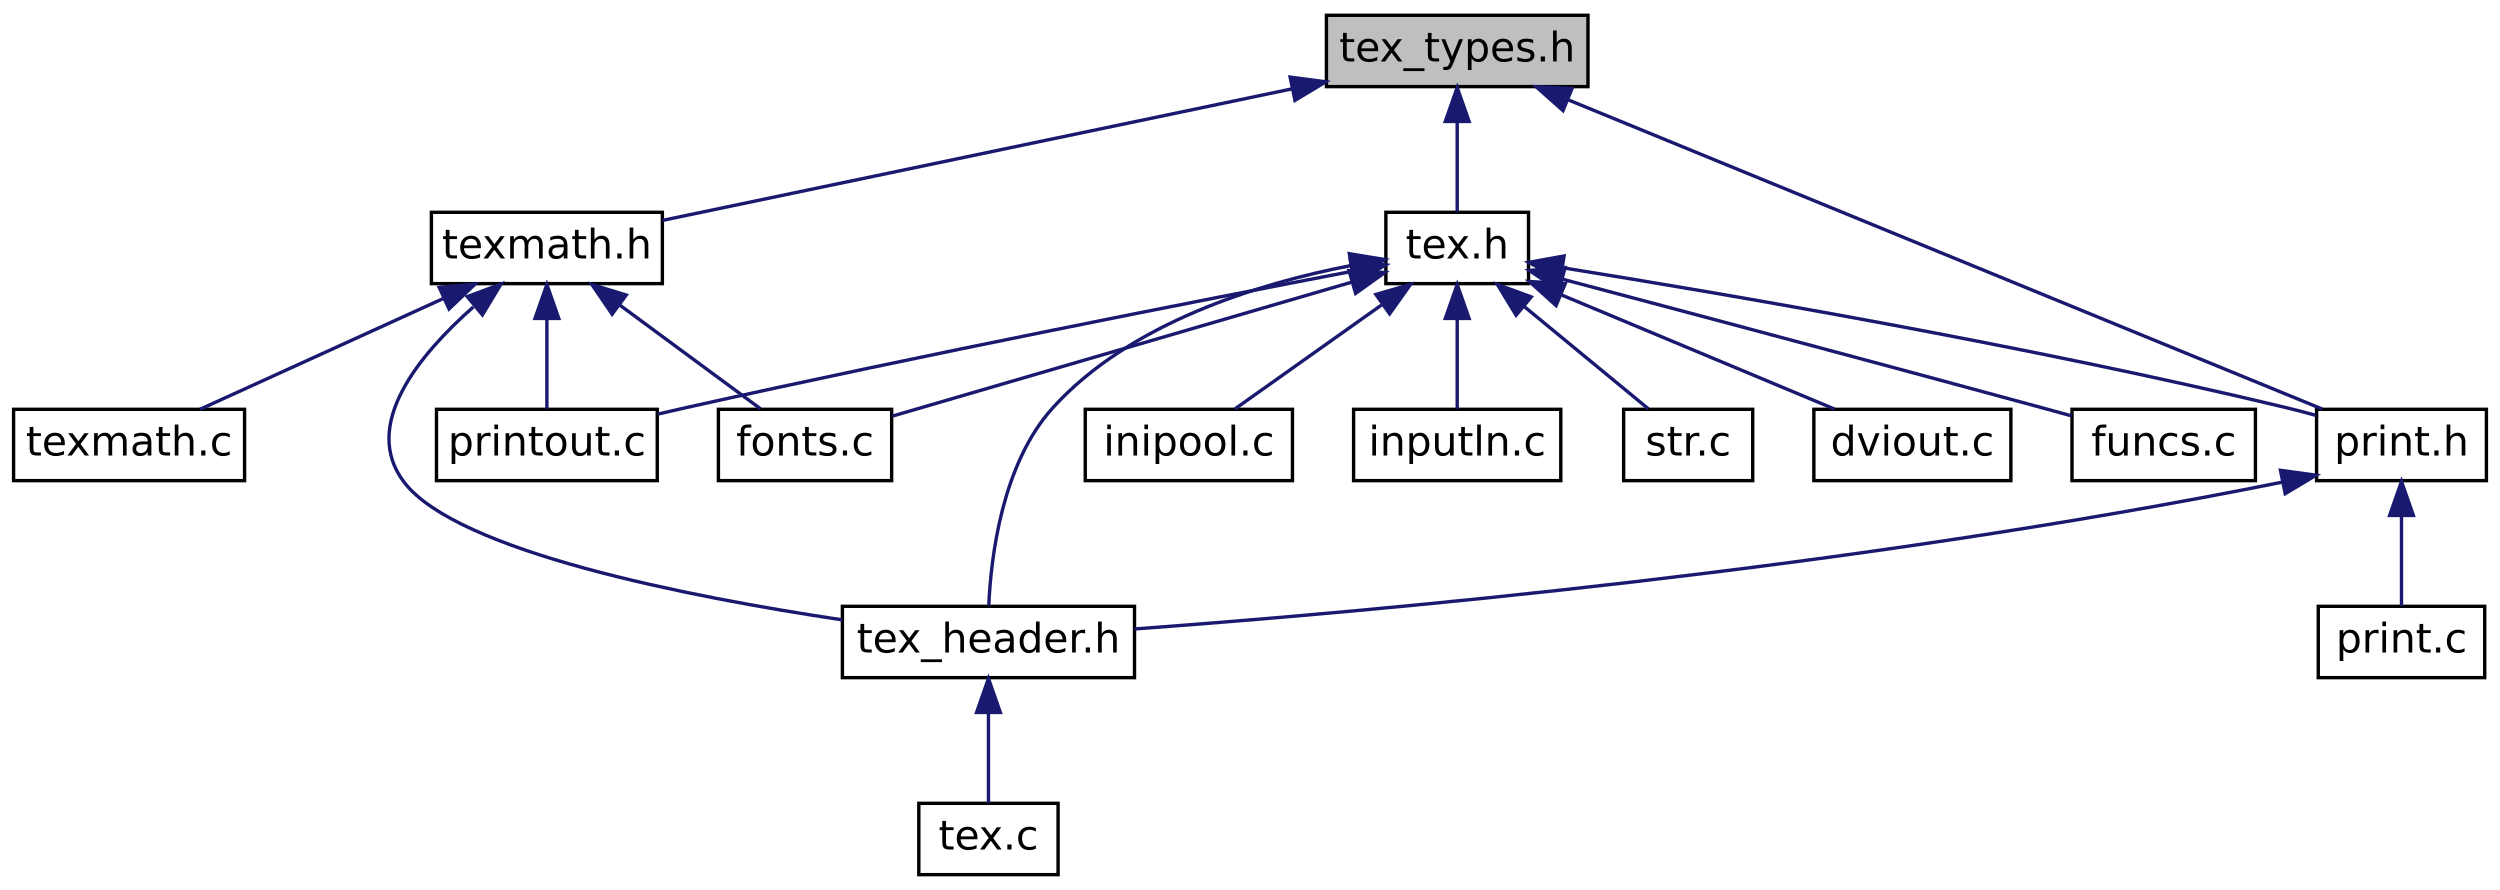
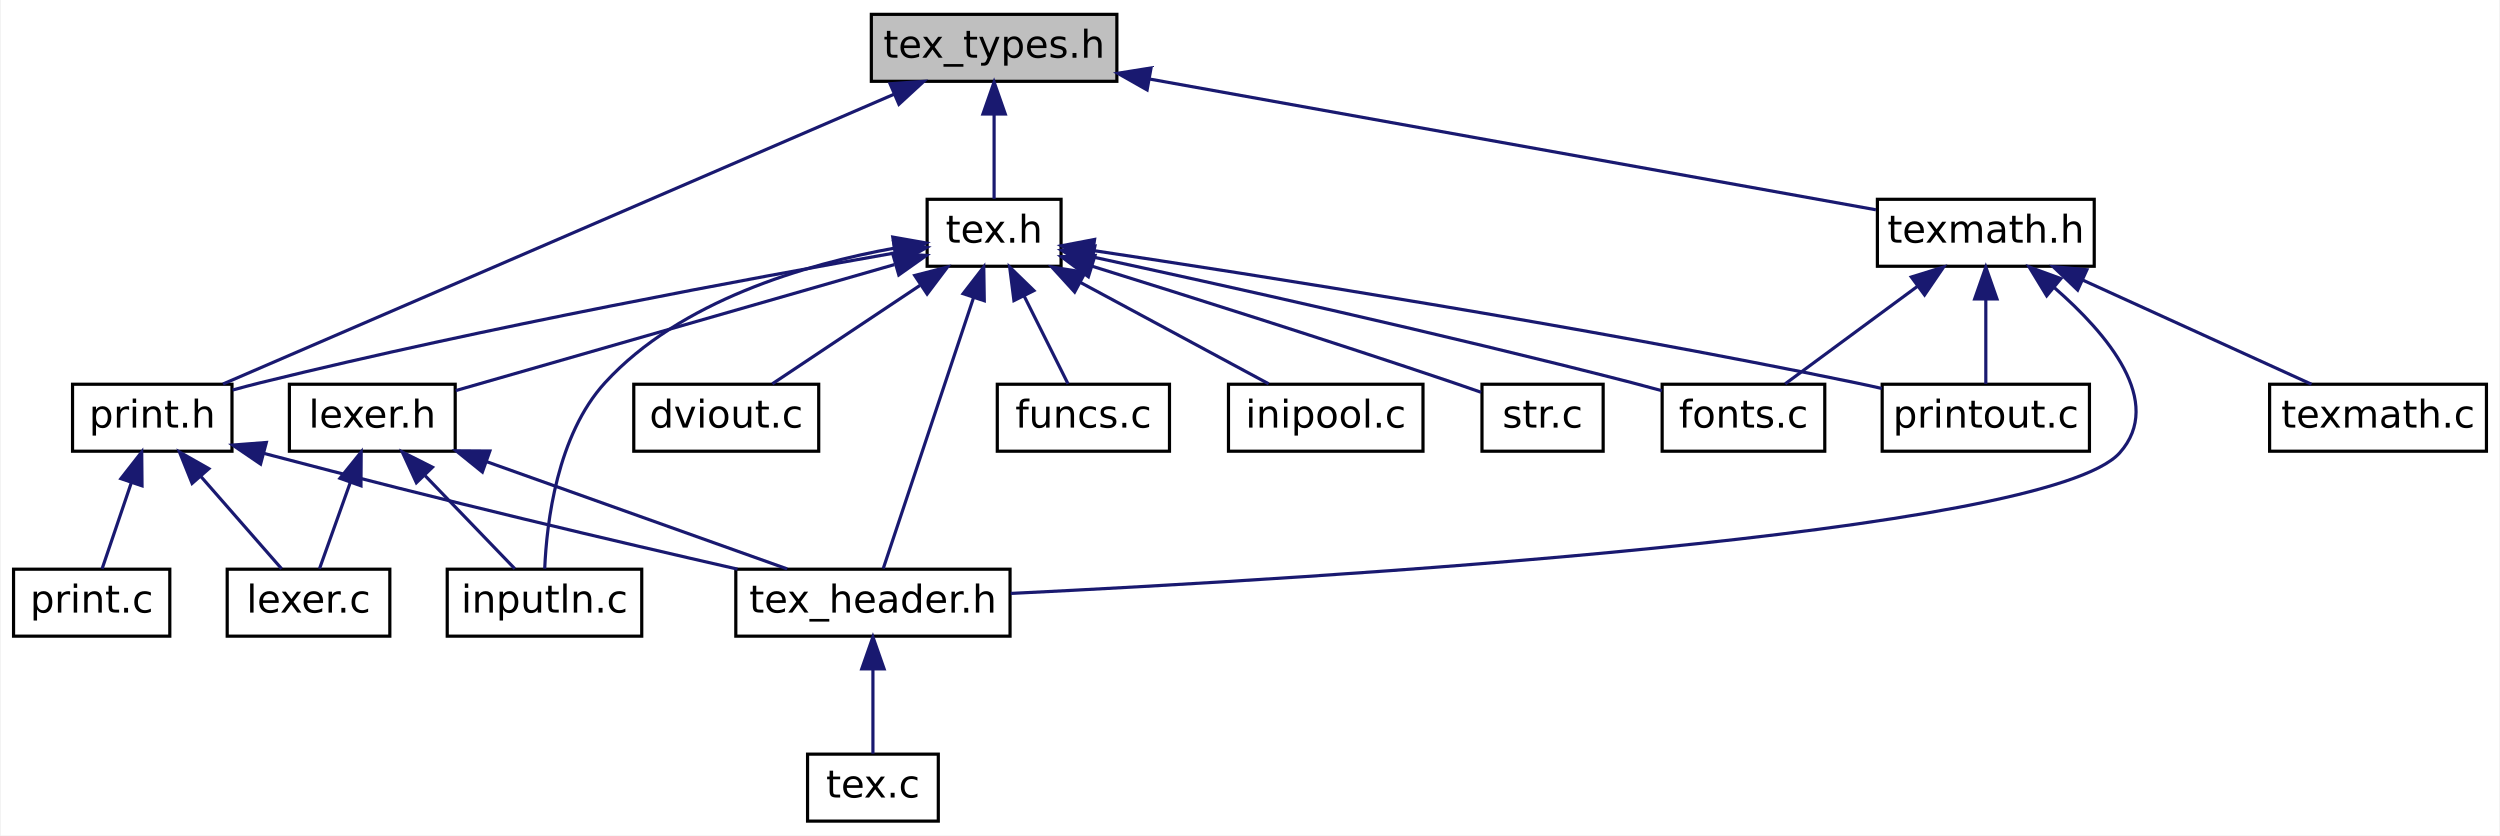
- <svg xmlns="http://www.w3.org/2000/svg" xmlns:xlink="http://www.w3.org/1999/xlink" width="736pt" height="262pt" viewBox="0.00 0.00 736.00 262.00">
+ <svg xmlns="http://www.w3.org/2000/svg" xmlns:xlink="http://www.w3.org/1999/xlink" width="784pt" height="262pt" viewBox="0.00 0.00 783.50 262.00">
  <g id="graph0" class="graph" transform="scale(1 1) rotate(0) translate(4 258)">
-     <polygon fill="white" stroke="transparent" points="-4,4 -4,-258 732,-258 732,4 -4,4" />
+     <polygon fill="white" stroke="transparent" points="-4,4 -4,-258 779.5,-258 779.5,4 -4,4" />
    <g id="node1" class="node">
      <g id="a_node1">
        <a xlink:title=" ">
-           <polygon fill="#bfbfbf" stroke="black" points="386.5,-232.5 386.5,-253.5 463.5,-253.5 463.5,-232.5 386.5,-232.5" />
-           <text text-anchor="middle" x="425" y="-239.9" font-family="DejaVuSans" font-size="12.00">tex_types.h</text>
+           <polygon fill="#bfbfbf" stroke="black" points="269,-232.5 269,-253.5 346,-253.5 346,-232.5 269,-232.5" />
+           <text text-anchor="middle" x="307.5" y="-239.9" font-family="DejaVuSans" font-size="12.00">tex_types.h</text>
        </a>
      </g>
    </g>
    <g id="node2" class="node">
      <g id="a_node2">
        <a xlink:href="tex_8h.html" target="_top" xlink:title=" ">
-           <polygon fill="white" stroke="black" points="404,-174.5 404,-195.5 446,-195.5 446,-174.5 404,-174.5" />
-           <text text-anchor="middle" x="425" y="-181.9" font-family="DejaVuSans" font-size="12.00">tex.h</text>
+           <polygon fill="white" stroke="black" points="286.5,-174.5 286.5,-195.5 328.5,-195.5 328.5,-174.5 286.5,-174.5" />
+           <text text-anchor="middle" x="307.5" y="-181.9" font-family="DejaVuSans" font-size="12.00">tex.h</text>
        </a>
      </g>
    </g>
    <g id="edge1" class="edge">
-       <path fill="none" stroke="midnightblue" d="M425,-222.16C425,-213.16 425,-202.92 425,-195.64" />
-       <polygon fill="midnightblue" stroke="midnightblue" points="421.5,-222.25 425,-232.25 428.5,-222.25 421.5,-222.25" />
-     </g>
-     <g id="node8" class="node">
-       <g id="a_node8">
+       <path fill="none" stroke="midnightblue" d="M307.5,-222.16C307.5,-213.16 307.5,-202.92 307.5,-195.64" />
+       <polygon fill="midnightblue" stroke="midnightblue" points="304,-222.25 307.5,-232.25 311,-222.25 304,-222.25" />
+     </g>
+     <g id="node12" class="node">
+       <g id="a_node12">
        <a xlink:href="print_8h.html" target="_top" xlink:title=" ">
-           <polygon fill="white" stroke="black" points="678,-116.5 678,-137.5 728,-137.5 728,-116.5 678,-116.5" />
-           <text text-anchor="middle" x="703" y="-123.9" font-family="DejaVuSans" font-size="12.00">print.h</text>
+           <polygon fill="white" stroke="black" points="18.5,-116.5 18.5,-137.5 68.5,-137.5 68.5,-116.5 18.5,-116.5" />
+           <text text-anchor="middle" x="43.5" y="-123.9" font-family="DejaVuSans" font-size="12.00">print.h</text>
+         </a>
+       </g>
+     </g>
+     <g id="edge24" class="edge">
+       <path fill="none" stroke="midnightblue" d="M276.01,-228.4C221.9,-205.04 112.57,-157.83 65.68,-137.58" />
+       <polygon fill="midnightblue" stroke="midnightblue" points="274.88,-231.73 285.45,-232.48 277.65,-225.3 274.88,-231.73" />
+     </g>
+     <g id="node16" class="node">
+       <g id="a_node16">
+         <a xlink:href="texmath_8h.html" target="_top" xlink:title=" ">
+           <polygon fill="white" stroke="black" points="584.5,-174.5 584.5,-195.5 652.5,-195.5 652.5,-174.5 584.5,-174.5" />
+           <text text-anchor="middle" x="618.5" y="-181.9" font-family="DejaVuSans" font-size="12.00">texmath.h</text>
        </a>
      </g>
    </g>
    <g id="edge19" class="edge">
-       <path fill="none" stroke="midnightblue" d="M457.8,-228.55C514.66,-205.23 630.17,-157.87 679.65,-137.58" />
-       <polygon fill="midnightblue" stroke="midnightblue" points="456.15,-225.44 448.22,-232.48 458.8,-231.92 456.15,-225.44" />
-     </g>
-     <g id="node14" class="node">
-       <g id="a_node14">
-         <a xlink:href="texmath_8h.html" target="_top" xlink:title=" ">
-           <polygon fill="white" stroke="black" points="123,-174.5 123,-195.5 191,-195.5 191,-174.5 123,-174.5" />
-           <text text-anchor="middle" x="157" y="-181.9" font-family="DejaVuSans" font-size="12.00">texmath.h</text>
-         </a>
-       </g>
-     </g>
-     <g id="edge14" class="edge">
-       <path fill="none" stroke="midnightblue" d="M376.36,-231.84C322.75,-220.63 237.91,-202.91 191,-193.11" />
-       <polygon fill="midnightblue" stroke="midnightblue" points="375.81,-235.3 386.32,-233.92 377.24,-228.45 375.81,-235.3" />
+       <path fill="none" stroke="midnightblue" d="M356.4,-233.19C419.78,-221.78 528.69,-202.17 584.04,-192.21" />
+       <polygon fill="midnightblue" stroke="midnightblue" points="355.48,-229.8 346.26,-235.02 356.72,-236.69 355.48,-229.8" />
    </g>
    <g id="node3" class="node">
      <g id="a_node3">
        <a xlink:href="dviout_8c.html" target="_top" xlink:title=" ">
-           <polygon fill="white" stroke="black" points="530,-116.5 530,-137.5 588,-137.5 588,-116.5 530,-116.5" />
-           <text text-anchor="middle" x="559" y="-123.9" font-family="DejaVuSans" font-size="12.00">dviout.c</text>
+           <polygon fill="white" stroke="black" points="194.5,-116.5 194.5,-137.5 252.5,-137.5 252.5,-116.5 194.5,-116.5" />
+           <text text-anchor="middle" x="223.5" y="-123.9" font-family="DejaVuSans" font-size="12.00">dviout.c</text>
        </a>
      </g>
    </g>
    <g id="edge2" class="edge">
-       <path fill="none" stroke="midnightblue" d="M455.77,-171.14C480.24,-160.92 513.93,-146.84 536.07,-137.58" />
-       <polygon fill="midnightblue" stroke="midnightblue" points="454.11,-168.04 446.23,-175.13 456.81,-174.5 454.11,-168.04" />
+       <path fill="none" stroke="midnightblue" d="M284.24,-168.49C269.41,-158.61 250.68,-146.12 237.96,-137.64" />
+       <polygon fill="midnightblue" stroke="midnightblue" points="282.61,-171.61 292.87,-174.25 286.49,-165.79 282.61,-171.61" />
    </g>
    <g id="node4" class="node">
      <g id="a_node4">
        <a xlink:href="fonts_8c.html" target="_top" xlink:title=" ">
-           <polygon fill="white" stroke="black" points="207.5,-116.5 207.5,-137.5 258.5,-137.5 258.5,-116.5 207.5,-116.5" />
-           <text text-anchor="middle" x="233" y="-123.9" font-family="DejaVuSans" font-size="12.00">fonts.c</text>
+           <polygon fill="white" stroke="black" points="517,-116.5 517,-137.5 568,-137.5 568,-116.5 517,-116.5" />
+           <text text-anchor="middle" x="542.5" y="-123.9" font-family="DejaVuSans" font-size="12.00">fonts.c</text>
        </a>
      </g>
    </g>
    <g id="edge3" class="edge">
-       <path fill="none" stroke="midnightblue" d="M393.81,-174.9C356.17,-163.92 293.6,-145.67 258.64,-135.48" />
-       <polygon fill="midnightblue" stroke="midnightblue" points="393.14,-178.35 403.72,-177.79 395.1,-171.63 393.14,-178.35" />
+       <path fill="none" stroke="midnightblue" d="M338.4,-177.42C377.8,-168.9 447.96,-153.34 507.5,-138 510.56,-137.21 513.76,-136.35 516.93,-135.47" />
+       <polygon fill="midnightblue" stroke="midnightblue" points="337.65,-174 328.61,-179.53 339.12,-180.84 337.65,-174" />
    </g>
    <g id="node5" class="node">
      <g id="a_node5">
        <a xlink:href="funcs_8c.html" target="_top" xlink:title=" ">
-           <polygon fill="white" stroke="black" points="606,-116.5 606,-137.5 660,-137.5 660,-116.5 606,-116.5" />
-           <text text-anchor="middle" x="633" y="-123.9" font-family="DejaVuSans" font-size="12.00">funcs.c</text>
+           <polygon fill="white" stroke="black" points="308.5,-116.5 308.5,-137.5 362.5,-137.5 362.5,-116.5 308.5,-116.5" />
+           <text text-anchor="middle" x="335.5" y="-123.9" font-family="DejaVuSans" font-size="12.00">funcs.c</text>
        </a>
      </g>
    </g>
    <g id="edge4" class="edge">
-       <path fill="none" stroke="midnightblue" d="M456.14,-175.77C490.61,-166.63 547.81,-151.41 597,-138 599.88,-137.22 602.89,-136.39 605.88,-135.56" />
-       <polygon fill="midnightblue" stroke="midnightblue" points="454.97,-172.46 446.2,-178.4 456.76,-179.22 454.97,-172.46" />
+       <path fill="none" stroke="midnightblue" d="M316.98,-165.04C321.58,-155.83 326.92,-145.16 330.68,-137.64" />
+       <polygon fill="midnightblue" stroke="midnightblue" points="313.72,-163.74 312.38,-174.25 319.98,-166.87 313.72,-163.74" />
    </g>
    <g id="node6" class="node">
      <g id="a_node6">
        <a xlink:href="inipool_8c.html" target="_top" xlink:title=" ">
-           <polygon fill="white" stroke="black" points="315.5,-116.5 315.5,-137.5 376.5,-137.5 376.5,-116.5 315.5,-116.5" />
-           <text text-anchor="middle" x="346" y="-123.9" font-family="DejaVuSans" font-size="12.00">inipool.c</text>
+           <polygon fill="white" stroke="black" points="381,-116.5 381,-137.5 442,-137.5 442,-116.5 381,-116.5" />
+           <text text-anchor="middle" x="411.5" y="-123.9" font-family="DejaVuSans" font-size="12.00">inipool.c</text>
        </a>
      </g>
    </g>
    <g id="edge5" class="edge">
-       <path fill="none" stroke="midnightblue" d="M402.72,-168.21C388.85,-158.37 371.45,-146.04 359.6,-137.64" />
-       <polygon fill="midnightblue" stroke="midnightblue" points="401.06,-171.32 411.24,-174.25 405.11,-165.61 401.06,-171.32" />
+       <path fill="none" stroke="midnightblue" d="M334.5,-169.46C353.11,-159.44 377.33,-146.4 393.59,-137.64" />
+       <polygon fill="midnightblue" stroke="midnightblue" points="332.76,-166.42 325.62,-174.25 336.08,-172.59 332.76,-166.42" />
    </g>
    <g id="node7" class="node">
      <g id="a_node7">
        <a xlink:href="inputln_8c.html" target="_top" xlink:title=" ">
-           <polygon fill="white" stroke="black" points="394.5,-116.5 394.5,-137.5 455.5,-137.5 455.5,-116.5 394.5,-116.5" />
-           <text text-anchor="middle" x="425" y="-123.9" font-family="DejaVuSans" font-size="12.00">inputln.c</text>
+           <polygon fill="white" stroke="black" points="136,-58.5 136,-79.5 197,-79.5 197,-58.5 136,-58.5" />
+           <text text-anchor="middle" x="166.5" y="-65.9" font-family="DejaVuSans" font-size="12.00">inputln.c</text>
        </a>
      </g>
    </g>
    <g id="edge6" class="edge">
-       <path fill="none" stroke="midnightblue" d="M425,-164.16C425,-155.16 425,-144.92 425,-137.64" />
-       <polygon fill="midnightblue" stroke="midnightblue" points="421.5,-164.25 425,-174.25 428.5,-164.25 421.5,-164.25" />
+       <path fill="none" stroke="midnightblue" d="M276.2,-180.18C248.56,-175.18 209.08,-163.76 185.5,-138 170.44,-121.55 167.19,-94.12 166.57,-79.64" />
+       <polygon fill="midnightblue" stroke="midnightblue" points="275.72,-183.65 286.15,-181.81 276.85,-176.74 275.72,-183.65" />
+     </g>
+     <g id="node8" class="node">
+       <g id="a_node8">
+         <a xlink:href="lexer_8h.html" target="_top" xlink:title=" ">
+           <polygon fill="white" stroke="black" points="86.5,-116.5 86.5,-137.5 138.5,-137.5 138.5,-116.5 86.5,-116.5" />
+           <text text-anchor="middle" x="112.5" y="-123.9" font-family="DejaVuSans" font-size="12.00">lexer.h</text>
+         </a>
+       </g>
    </g>
    <g id="edge7" class="edge">
-       <path fill="none" stroke="midnightblue" d="M456.1,-179.16C502.67,-171.68 593.18,-156.25 669,-138 671.87,-137.31 674.86,-136.53 677.82,-135.71" />
-       <polygon fill="midnightblue" stroke="midnightblue" points="455.36,-175.73 446.04,-180.76 456.46,-182.64 455.36,-175.73" />
+       <path fill="none" stroke="midnightblue" d="M276.23,-175.02C238.09,-164.07 174.31,-145.75 138.66,-135.51" />
+       <polygon fill="midnightblue" stroke="midnightblue" points="275.68,-178.5 286.26,-177.9 277.61,-171.78 275.68,-178.5" />
    </g>
    <g id="node10" class="node">
      <g id="a_node10">
        <a xlink:href="tex__header_8h.html" target="_top" xlink:title=" ">
-           <polygon fill="white" stroke="black" points="244,-58.5 244,-79.5 330,-79.5 330,-58.5 244,-58.5" />
-           <text text-anchor="middle" x="287" y="-65.9" font-family="DejaVuSans" font-size="12.00">tex_header.h</text>
-         </a>
-       </g>
-     </g>
-     <g id="edge13" class="edge">
-       <path fill="none" stroke="midnightblue" d="M393.63,-179.81C366.7,-174.58 328.74,-163.04 306,-138 291,-121.48 287.73,-94.08 287.09,-79.62" />
-       <polygon fill="midnightblue" stroke="midnightblue" points="393.25,-183.3 403.71,-181.58 394.46,-176.4 393.25,-183.3" />
-     </g>
-     <g id="node12" class="node">
-       <g id="a_node12">
+           <polygon fill="white" stroke="black" points="226.5,-58.5 226.5,-79.5 312.5,-79.5 312.5,-58.5 226.5,-58.5" />
+           <text text-anchor="middle" x="269.5" y="-65.9" font-family="DejaVuSans" font-size="12.00">tex_header.h</text>
+         </a>
+       </g>
+     </g>
+     <g id="edge18" class="edge">
+       <path fill="none" stroke="midnightblue" d="M301.03,-164.58C292.82,-139.96 278.98,-98.44 272.73,-79.69" />
+       <polygon fill="midnightblue" stroke="midnightblue" points="297.78,-165.9 304.26,-174.28 304.42,-163.69 297.78,-165.9" />
+     </g>
+     <g id="edge12" class="edge">
+       <path fill="none" stroke="midnightblue" d="M276.56,-178.71C232.22,-170.93 148.14,-155.42 77.5,-138 74.63,-137.29 71.65,-136.5 68.68,-135.68" />
+       <polygon fill="midnightblue" stroke="midnightblue" points="275.98,-182.16 286.43,-180.43 277.18,-175.27 275.98,-182.16" />
+     </g>
+     <g id="node14" class="node">
+       <g id="a_node14">
        <a xlink:href="printout_8c.html" target="_top" xlink:title=" ">
-           <polygon fill="white" stroke="black" points="124.5,-116.5 124.5,-137.5 189.5,-137.5 189.5,-116.5 124.5,-116.5" />
-           <text text-anchor="middle" x="157" y="-123.9" font-family="DejaVuSans" font-size="12.00">printout.c</text>
-         </a>
-       </g>
-     </g>
-     <g id="edge11" class="edge">
-       <path fill="none" stroke="midnightblue" d="M393.96,-178.11C350.16,-169.71 267.79,-153.58 198,-138 195.28,-137.39 192.47,-136.75 189.65,-136.09" />
-       <polygon fill="midnightblue" stroke="midnightblue" points="393.49,-181.59 403.97,-180.03 394.81,-174.71 393.49,-181.59" />
-     </g>
-     <g id="node13" class="node">
-       <g id="a_node13">
+           <polygon fill="white" stroke="black" points="586,-116.5 586,-137.5 651,-137.5 651,-116.5 586,-116.5" />
+           <text text-anchor="middle" x="618.5" y="-123.9" font-family="DejaVuSans" font-size="12.00">printout.c</text>
+         </a>
+       </g>
+     </g>
+     <g id="edge16" class="edge">
+       <path fill="none" stroke="midnightblue" d="M338.53,-179.44C388.88,-171.88 491.42,-155.81 577.5,-138 580.23,-137.44 583.05,-136.82 585.87,-136.18" />
+       <polygon fill="midnightblue" stroke="midnightblue" points="337.97,-175.99 328.6,-180.92 339.01,-182.91 337.97,-175.99" />
+     </g>
+     <g id="node15" class="node">
+       <g id="a_node15">
        <a xlink:href="str_8c.html" target="_top" xlink:title=" ">
-           <polygon fill="white" stroke="black" points="474,-116.5 474,-137.5 512,-137.5 512,-116.5 474,-116.5" />
-           <text text-anchor="middle" x="493" y="-123.9" font-family="DejaVuSans" font-size="12.00">str.c</text>
-         </a>
-       </g>
-     </g>
-     <g id="edge12" class="edge">
-       <path fill="none" stroke="midnightblue" d="M444.86,-167.65C456.69,-157.91 471.29,-145.88 481.29,-137.64" />
-       <polygon fill="midnightblue" stroke="midnightblue" points="442.34,-165.19 436.84,-174.25 446.79,-170.59 442.34,-165.19" />
+           <polygon fill="white" stroke="black" points="460.5,-116.5 460.5,-137.5 498.5,-137.5 498.5,-116.5 460.5,-116.5" />
+           <text text-anchor="middle" x="479.5" y="-123.9" font-family="DejaVuSans" font-size="12.00">str.c</text>
+         </a>
+       </g>
+     </g>
+     <g id="edge17" class="edge">
+       <path fill="none" stroke="midnightblue" d="M338.19,-174.53C367.41,-165.43 412.58,-151.16 451.5,-138 454.34,-137.04 457.32,-136 460.25,-134.97" />
+       <polygon fill="midnightblue" stroke="midnightblue" points="337.07,-171.21 328.56,-177.52 339.15,-177.89 337.07,-171.21" />
+     </g>
+     <g id="edge8" class="edge">
+       <path fill="none" stroke="midnightblue" d="M129.1,-108.79C138.33,-99.21 149.49,-87.64 157.2,-79.64" />
+       <polygon fill="midnightblue" stroke="midnightblue" points="126.33,-106.62 121.91,-116.25 131.37,-111.48 126.33,-106.62" />
    </g>
    <g id="node9" class="node">
      <g id="a_node9">
-         <a xlink:href="print_8c.html" target="_top" xlink:title=" ">
-           <polygon fill="white" stroke="black" points="678.5,-58.5 678.5,-79.5 727.5,-79.5 727.5,-58.5 678.5,-58.5" />
-           <text text-anchor="middle" x="703" y="-65.9" font-family="DejaVuSans" font-size="12.00">print.c</text>
-         </a>
-       </g>
-     </g>
-     <g id="edge8" class="edge">
-       <path fill="none" stroke="midnightblue" d="M703,-106.16C703,-97.16 703,-86.92 703,-79.64" />
-       <polygon fill="midnightblue" stroke="midnightblue" points="699.5,-106.25 703,-116.25 706.5,-106.25 699.5,-106.25" />
+         <a xlink:href="lexer_8c.html" target="_top" xlink:title=" ">
+           <polygon fill="white" stroke="black" points="67,-58.5 67,-79.5 118,-79.5 118,-58.5 67,-58.5" />
+           <text text-anchor="middle" x="92.5" y="-65.9" font-family="DejaVuSans" font-size="12.00">lexer.c</text>
+         </a>
+       </g>
    </g>
    <g id="edge9" class="edge">
-       <path fill="none" stroke="midnightblue" d="M667.9,-116.06C540.09,-90.34 399.38,-77.92 330.05,-72.84" />
-       <polygon fill="midnightblue" stroke="midnightblue" points="667.37,-119.53 677.87,-118.1 668.77,-112.67 667.37,-119.53" />
+       <path fill="none" stroke="midnightblue" d="M105.62,-106.75C102.36,-97.61 98.6,-87.08 95.94,-79.64" />
+       <polygon fill="midnightblue" stroke="midnightblue" points="102.36,-108.01 109.02,-116.25 108.95,-105.65 102.36,-108.01" />
+     </g>
+     <g id="edge10" class="edge">
+       <path fill="none" stroke="midnightblue" d="M148.43,-113.19C177.1,-102.96 216.63,-88.86 242.61,-79.59" />
+       <polygon fill="midnightblue" stroke="midnightblue" points="147.02,-109.97 138.78,-116.63 149.37,-116.56 147.02,-109.97" />
    </g>
    <g id="node11" class="node">
      <g id="a_node11">
        <a xlink:href="tex_8c.html" target="_top" xlink:title=" ">
-           <polygon fill="white" stroke="black" points="266.5,-0.5 266.5,-21.5 307.5,-21.5 307.5,-0.5 266.5,-0.5" />
-           <text text-anchor="middle" x="287" y="-7.9" font-family="DejaVuSans" font-size="12.00">tex.c</text>
-         </a>
-       </g>
-     </g>
-     <g id="edge10" class="edge">
-       <path fill="none" stroke="midnightblue" d="M287,-48.16C287,-39.16 287,-28.92 287,-21.64" />
-       <polygon fill="midnightblue" stroke="midnightblue" points="283.5,-48.25 287,-58.25 290.5,-48.25 283.5,-48.25" />
+           <polygon fill="white" stroke="black" points="249,-0.5 249,-21.5 290,-21.5 290,-0.5 249,-0.5" />
+           <text text-anchor="middle" x="269.5" y="-7.9" font-family="DejaVuSans" font-size="12.00">tex.c</text>
+         </a>
+       </g>
+     </g>
+     <g id="edge11" class="edge">
+       <path fill="none" stroke="midnightblue" d="M269.5,-48.16C269.5,-39.16 269.5,-28.92 269.5,-21.64" />
+       <polygon fill="midnightblue" stroke="midnightblue" points="266,-48.25 269.5,-58.25 273,-48.25 266,-48.25" />
+     </g>
+     <g id="edge13" class="edge">
+       <path fill="none" stroke="midnightblue" d="M58.81,-108.5C67.14,-98.98 77.14,-87.56 84.06,-79.64" />
+       <polygon fill="midnightblue" stroke="midnightblue" points="55.99,-106.41 52.04,-116.25 61.25,-111.02 55.99,-106.41" />
    </g>
    <g id="edge15" class="edge">
-       <path fill="none" stroke="midnightblue" d="M178.43,-168.21C191.78,-158.37 208.52,-146.04 219.91,-137.64" />
-       <polygon fill="midnightblue" stroke="midnightblue" points="176.21,-165.5 170.24,-174.25 180.36,-171.13 176.21,-165.5" />
-     </g>
-     <g id="edge17" class="edge">
-       <path fill="none" stroke="midnightblue" d="M135.34,-167.62C119.28,-153.45 102.19,-132.68 115,-116 130.62,-95.65 198.31,-82.35 243.96,-75.51" />
-       <polygon fill="midnightblue" stroke="midnightblue" points="133.56,-170.68 143.49,-174.36 138.02,-165.29 133.56,-170.68" />
-     </g>
-     <g id="edge16" class="edge">
-       <path fill="none" stroke="midnightblue" d="M157,-164.16C157,-155.16 157,-144.92 157,-137.64" />
-       <polygon fill="midnightblue" stroke="midnightblue" points="153.5,-164.25 157,-174.25 160.5,-164.25 153.5,-164.25" />
-     </g>
-     <g id="node15" class="node">
-       <g id="a_node15">
+       <path fill="none" stroke="midnightblue" d="M78.54,-115.81C135.1,-100.85 190.14,-87.94 227.02,-79.52" />
+       <polygon fill="midnightblue" stroke="midnightblue" points="77.47,-112.47 68.71,-118.43 79.27,-119.24 77.47,-112.47" />
+     </g>
+     <g id="node13" class="node">
+       <g id="a_node13">
+         <a xlink:href="print_8c.html" target="_top" xlink:title=" ">
+           <polygon fill="white" stroke="black" points="0,-58.5 0,-79.5 49,-79.5 49,-58.5 0,-58.5" />
+           <text text-anchor="middle" x="24.5" y="-65.9" font-family="DejaVuSans" font-size="12.00">print.c</text>
+         </a>
+       </g>
+     </g>
+     <g id="edge14" class="edge">
+       <path fill="none" stroke="midnightblue" d="M36.97,-106.75C33.87,-97.61 30.29,-87.08 27.77,-79.64" />
+       <polygon fill="midnightblue" stroke="midnightblue" points="33.66,-107.9 40.19,-116.25 40.29,-105.65 33.66,-107.9" />
+     </g>
+     <g id="edge20" class="edge">
+       <path fill="none" stroke="midnightblue" d="M597.07,-168.21C583.72,-158.37 566.98,-146.04 555.59,-137.64" />
+       <polygon fill="midnightblue" stroke="midnightblue" points="595.14,-171.13 605.26,-174.25 599.29,-165.5 595.14,-171.13" />
+     </g>
+     <g id="edge22" class="edge">
+       <path fill="none" stroke="midnightblue" d="M640.01,-167.77C656.66,-153.28 674.68,-131.95 660.5,-116 637.68,-90.33 409.65,-76.61 312.73,-71.9" />
+       <polygon fill="midnightblue" stroke="midnightblue" points="637.59,-165.23 632.09,-174.28 642.04,-170.63 637.59,-165.23" />
+     </g>
+     <g id="edge21" class="edge">
+       <path fill="none" stroke="midnightblue" d="M618.5,-164.16C618.5,-155.16 618.5,-144.92 618.5,-137.64" />
+       <polygon fill="midnightblue" stroke="midnightblue" points="615,-164.25 618.5,-174.25 622,-164.25 615,-164.25" />
+     </g>
+     <g id="node17" class="node">
+       <g id="a_node17">
        <a xlink:href="texmath_8c.html" target="_top" xlink:title=" ">
-           <polygon fill="white" stroke="black" points="0,-116.5 0,-137.5 68,-137.5 68,-116.5 0,-116.5" />
-           <text text-anchor="middle" x="34" y="-123.9" font-family="DejaVuSans" font-size="12.00">texmath.c</text>
-         </a>
-       </g>
-     </g>
-     <g id="edge18" class="edge">
-       <path fill="none" stroke="midnightblue" d="M126.49,-170.11C104.19,-159.96 74.52,-146.45 54.87,-137.5" />
-       <polygon fill="midnightblue" stroke="midnightblue" points="125.3,-173.41 135.86,-174.37 128.2,-167.04 125.3,-173.41" />
+           <polygon fill="white" stroke="black" points="707.5,-116.5 707.5,-137.5 775.5,-137.5 775.5,-116.5 707.5,-116.5" />
+           <text text-anchor="middle" x="741.5" y="-123.9" font-family="DejaVuSans" font-size="12.00">texmath.c</text>
+         </a>
+       </g>
+     </g>
+     <g id="edge23" class="edge">
+       <path fill="none" stroke="midnightblue" d="M649.01,-170.11C671.31,-159.96 700.98,-146.45 720.63,-137.5" />
+       <polygon fill="midnightblue" stroke="midnightblue" points="647.3,-167.04 639.64,-174.37 650.2,-173.41 647.3,-167.04" />
    </g>
  </g>
</svg>
